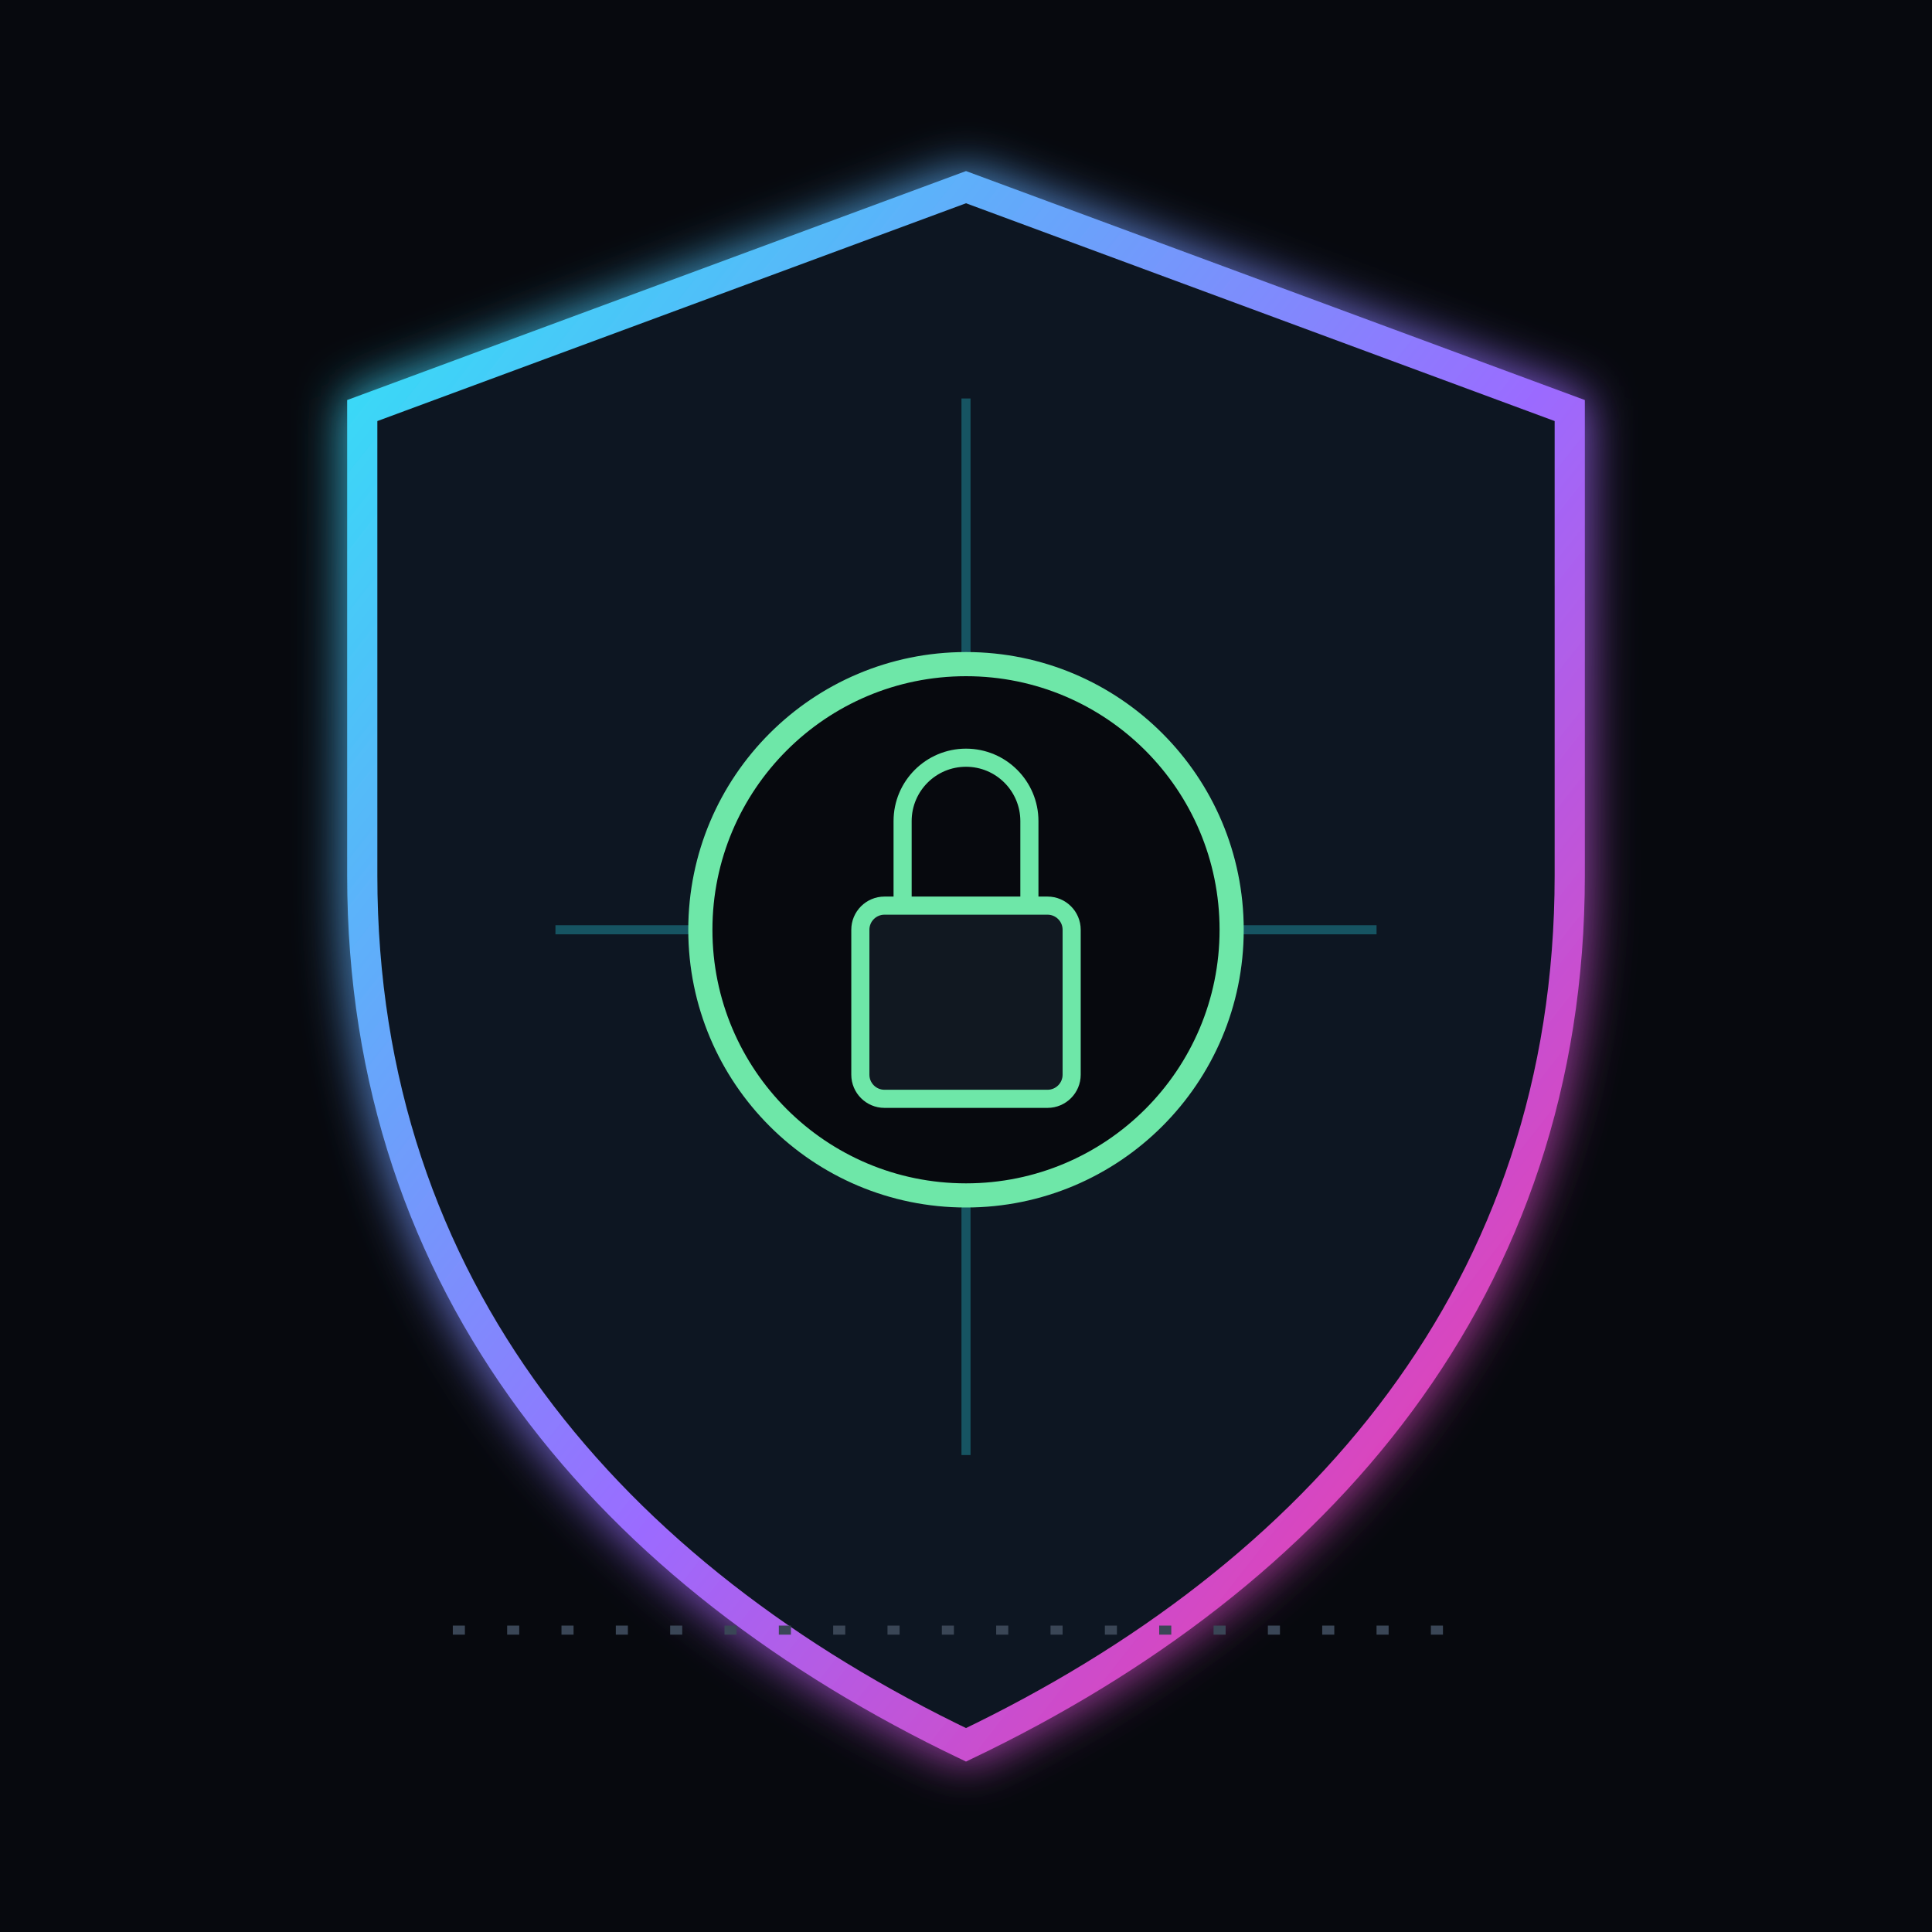
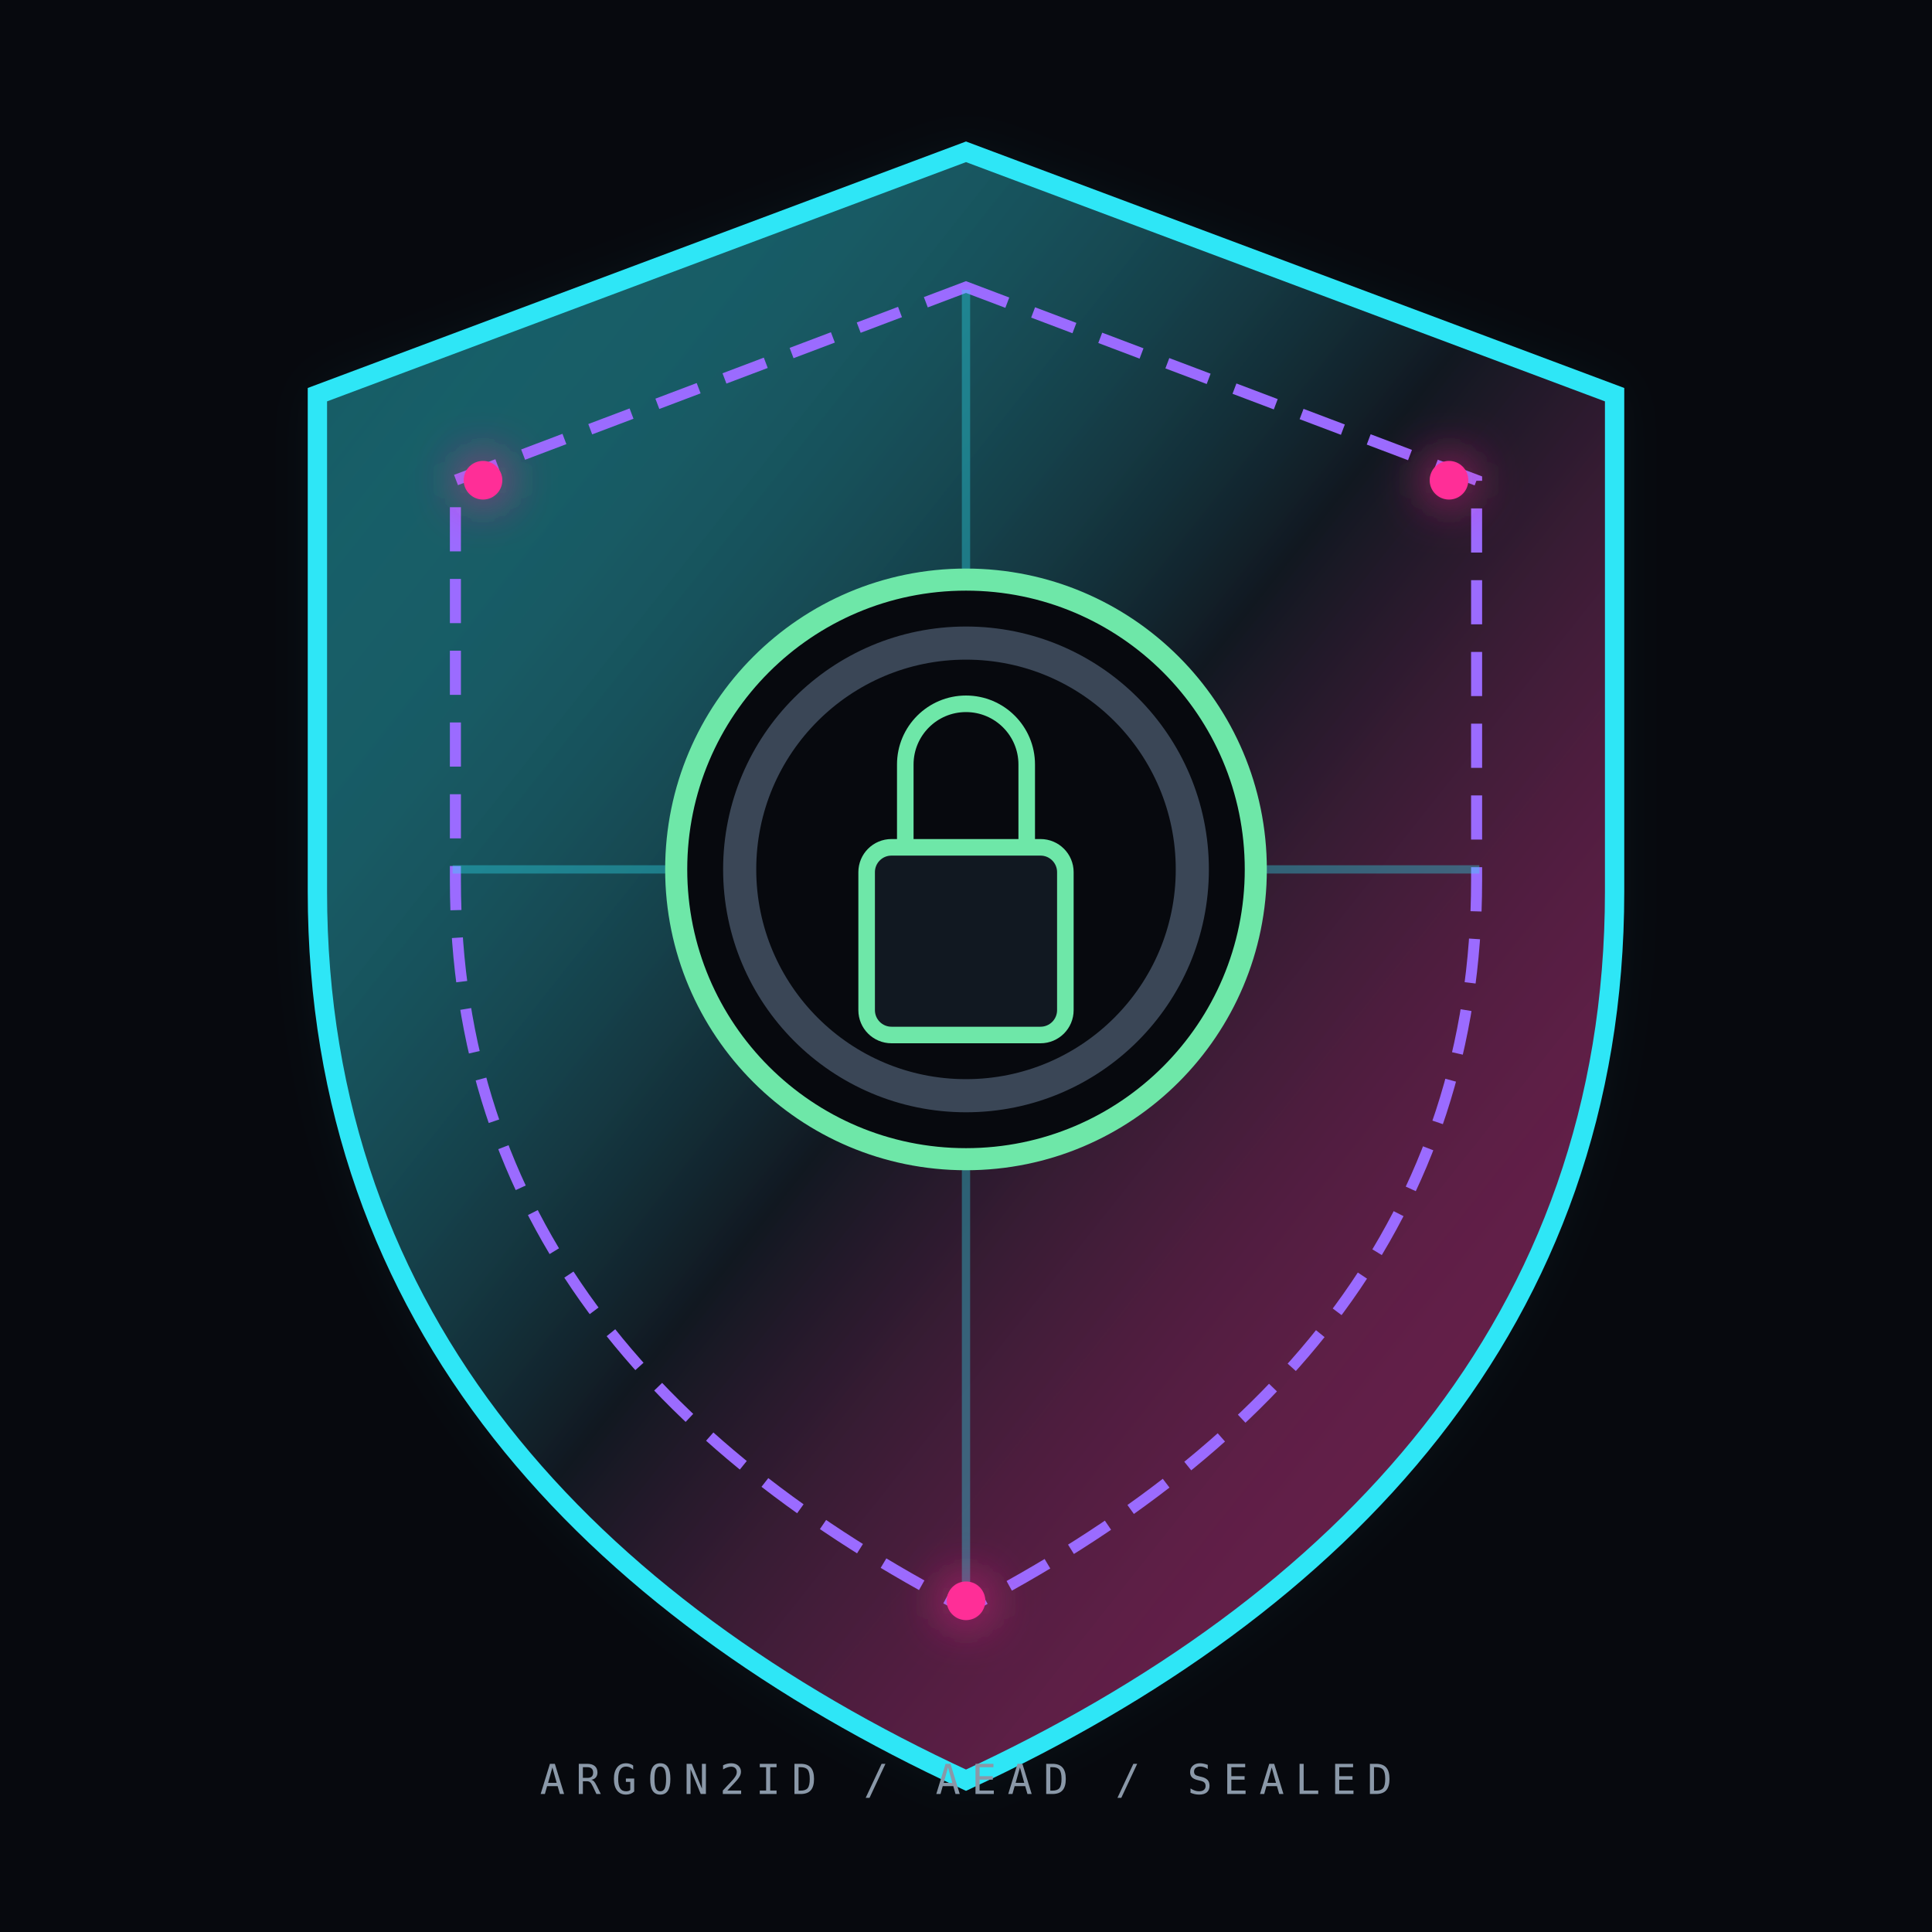
- <svg xmlns="http://www.w3.org/2000/svg" viewBox="0 0 640 640" role="img" aria-labelledby="title">
+ <svg xmlns="http://www.w3.org/2000/svg" viewBox="0 0 700 700" role="img" aria-labelledby="title desc">
  <defs>
-     <linearGradient id="shield" x1="0" x2="1" y1="0" y2="1">
-       <stop stop-color="#2ee6f6" />
-       <stop offset=".55" stop-color="#9b6bff" />
-       <stop offset="1" stop-color="#ff2e97" />
+     <linearGradient id="glass" x1="0" y1="0" x2="1" y2="1">
+       <stop stop-color="#2ee6f6" stop-opacity=".3" />
+       <stop offset=".5" stop-color="#111821" stop-opacity=".95" />
+       <stop offset="1" stop-color="#ff2e97" stop-opacity=".35" />
    </linearGradient>
    <filter id="glow">
-       <feGaussianBlur stdDeviation="8" result="b" />
+       <feGaussianBlur stdDeviation="9" result="b" />
      <feMerge>
        <feMergeNode in="b" />
        <feMergeNode in="SourceGraphic" />
      </feMerge>
    </filter>
  </defs>
-   <rect width="640" height="640" fill="#07090e" />
-   <path d="M320 62 520 136v154c0 137-83 232-200 288-117-56-200-151-200-288V136z" fill="#111821" stroke="url(#shield)" stroke-width="10" filter="url(#glow)" />
-   <path d="M320 132v350M184 308h272" stroke="#2ee6f6" stroke-opacity=".3" stroke-width="3" />
-   <circle cx="320" cy="308" r="88" fill="#07090e" stroke="#6ee7a8" stroke-width="8" />
-   <rect x="285" y="300" width="70" height="64" rx="8" fill="#111821" stroke="#6ee7a8" stroke-width="6" />
-   <path d="M299 300v-28a21 21 0 0 1 42 0v28" fill="none" stroke="#6ee7a8" stroke-width="6" />
-   <path d="M150 540h340" stroke="#3a4656" stroke-width="3" stroke-dasharray="4 14" />
+   <rect width="700" height="700" fill="#07090e" />
+   <path d="M350 55 585 143v180c0 156-99 259-235 322C214 582 115 479 115 323V143z" fill="#2ee6f6" opacity=".06" filter="url(#glow)" />
+   <path d="M350 55 585 143v180c0 156-99 259-235 322C214 582 115 479 115 323V143z" fill="url(#glass)" stroke="#2ee6f6" stroke-width="7" />
+   <path d="M350 104 535 174v145c0 121-71 205-185 264-114-59-185-143-185-264V174z" fill="none" stroke="#9b6bff" stroke-width="4" stroke-dasharray="16 10" />
+   <path d="M350 105v478M164 315h372" stroke="#2ee6f6" stroke-opacity=".35" stroke-width="3" />
+   <g fill="#ff2e97" filter="url(#glow)">
+     <circle cx="175" cy="174" r="7" />
+     <circle cx="525" cy="174" r="7" />
+     <circle cx="350" cy="580" r="7" />
+   </g>
+   <circle cx="350" cy="315" r="105" fill="#07090e" stroke="#6ee7a8" stroke-width="8" />
+   <circle cx="350" cy="315" r="82" fill="none" stroke="#3a4656" stroke-width="12" />
+   <rect x="314" y="307" width="72" height="68" rx="9" fill="#111821" stroke="#6ee7a8" stroke-width="6" />
+   <path d="M328 307v-30a22 22 0 0 1 44 0v30" fill="none" stroke="#6ee7a8" stroke-width="6" />
+   <text x="350" y="650" fill="#8a98a8" font-family="monospace" font-size="15" letter-spacing="4" text-anchor="middle">ARGON2ID / AEAD / SEALED</text>
</svg>
